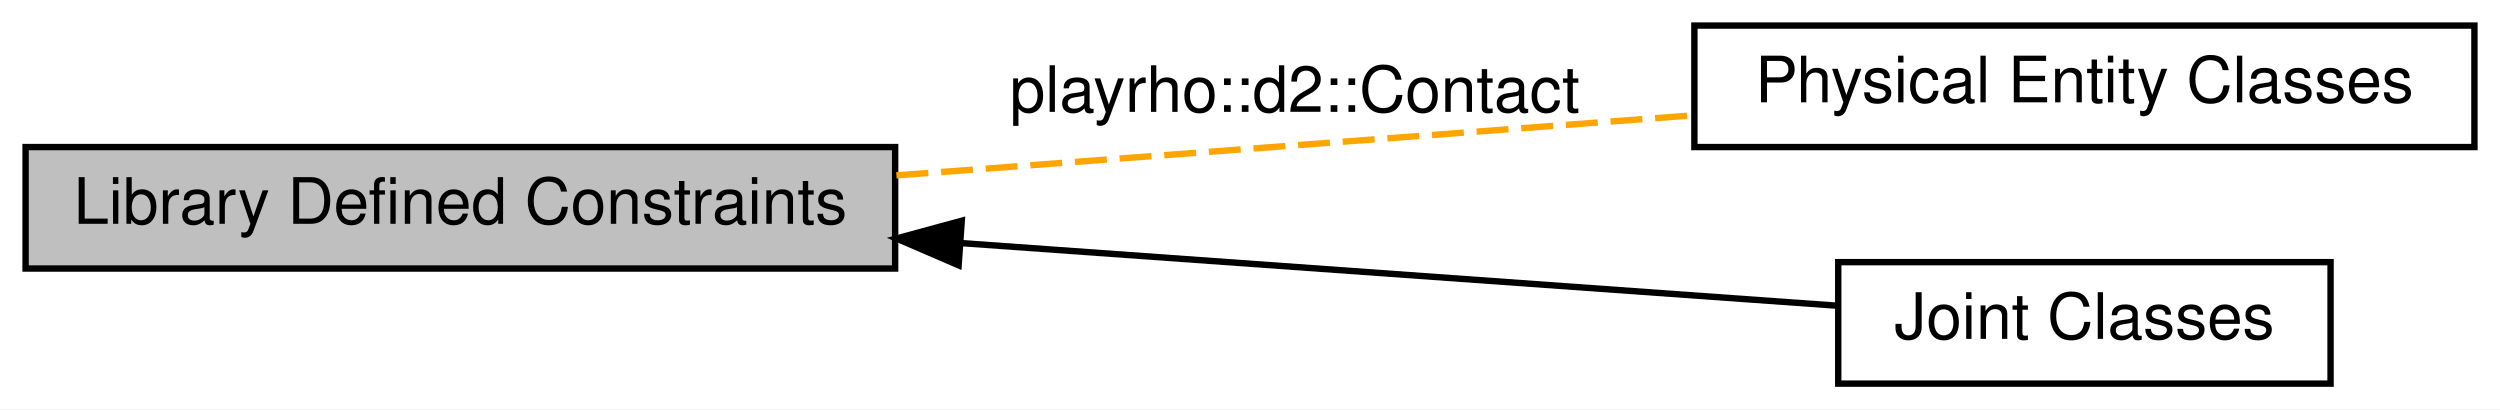
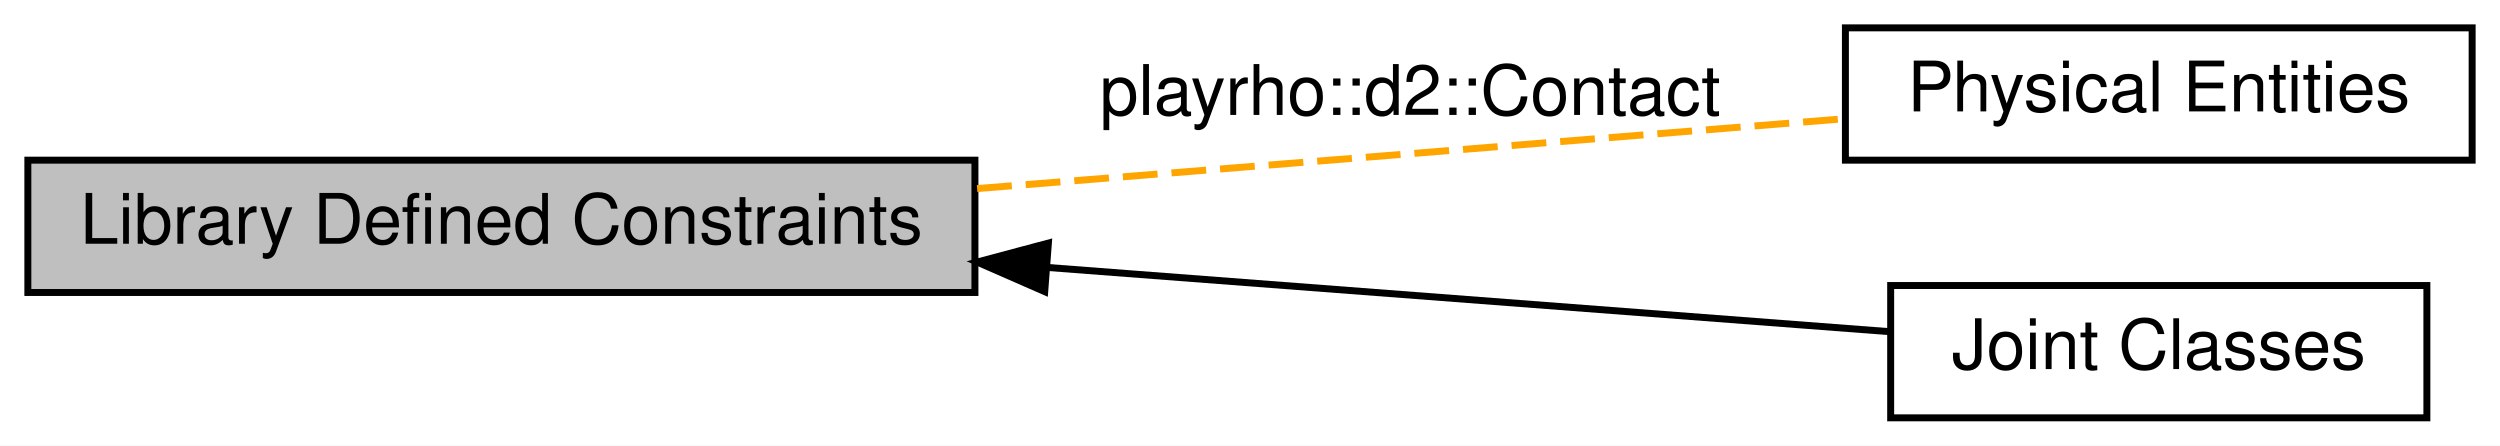
- <svg xmlns="http://www.w3.org/2000/svg" xmlns:xlink="http://www.w3.org/1999/xlink" width="391pt" height="64pt" viewBox="0.00 0.00 391.00 64.00">
+ <svg xmlns="http://www.w3.org/2000/svg" xmlns:xlink="http://www.w3.org/1999/xlink" width="359pt" height="64pt" viewBox="0.00 0.00 359.00 64.00">
  <g id="graph0" class="graph" transform="scale(1 1) rotate(0) translate(4 60)">
-     <polygon fill="white" stroke="transparent" points="-4,4 -4,-60 387,-60 387,4 -4,4" />
+     <polygon fill="white" stroke="transparent" points="-4,4 -4,-60 355,-60 355,4 -4,4" />
    <g id="node1" class="node">
      <g id="a_node1">
-         <a xlink:href="group__PhysicalEntities.html" target="_top" xlink:title="Classes representing physical entities typically created/destroyed via factory methods.">
-           <polygon fill="white" stroke="black" points="383,-56 261,-56 261,-37 383,-37 383,-56" />
-           <text text-anchor="middle" x="322" y="-44" font-family="Helvetica,sans-Serif" font-size="10.00">Physical Entity Classes</text>
+         <a xlink:href="group__PhysicalEntities.html" target="_top" xlink:title="Concepts and types associated with physical entities within a world.">
+           <polygon fill="white" stroke="black" points="351,-56 261,-56 261,-37 351,-37 351,-56" />
+           <text text-anchor="middle" x="306" y="-44" font-family="Helvetica,sans-Serif" font-size="10.00">Physical Entities</text>
        </a>
      </g>
    </g>
    <g id="node2" class="node">
      <g id="a_node2">
        <a xlink:href="group__JointsGroup.html" target="_top" xlink:title="The user creatable classes that specify constraints on one or more body instances.">
-           <polygon fill="white" stroke="black" points="360.5,-19 283.5,-19 283.5,0 360.5,0 360.5,-19" />
-           <text text-anchor="middle" x="322" y="-7" font-family="Helvetica,sans-Serif" font-size="10.00">Joint Classes</text>
+           <polygon fill="white" stroke="black" points="344.5,-19 267.5,-19 267.5,0 344.5,0 344.5,-19" />
+           <text text-anchor="middle" x="306" y="-7" font-family="Helvetica,sans-Serif" font-size="10.00">Joint Classes</text>
        </a>
      </g>
    </g>
    <g id="node3" class="node">
      <g id="a_node3">
        <a xlink:title="Constraints defined and used by the PlayRho library.">
          <polygon fill="#bfbfbf" stroke="black" points="136,-37 0,-37 0,-18 136,-18 136,-37" />
          <text text-anchor="middle" x="68" y="-25" font-family="Helvetica,sans-Serif" font-size="10.00">Library Defined Constraints</text>
        </a>
      </g>
    </g>
    <g id="edge2" class="edge">
-       <path fill="none" stroke="orange" stroke-dasharray="5,2" d="M136.2,-32.57C174.98,-35.49 223.35,-39.14 260.87,-41.97" />
-       <text text-anchor="middle" x="198.5" y="-42.5" font-family="Helvetica,sans-Serif" font-size="10.00">playrho::d2::Contact</text>
+       <path fill="none" stroke="orange" stroke-dasharray="5,2" d="M136.31,-32.92C176.23,-36.13 225.7,-40.12 260.72,-42.94" />
+       <text text-anchor="middle" x="198.5" y="-43.5" font-family="Helvetica,sans-Serif" font-size="10.00">playrho::d2::Contact</text>
    </g>
    <g id="edge1" class="edge">
-       <path fill="none" stroke="black" d="M146.33,-21.98C191.79,-18.73 247.24,-14.77 283.3,-12.19" />
-       <polygon fill="black" stroke="black" points="145.93,-18.5 136.2,-22.7 146.42,-25.48 145.93,-18.5" />
+       <path fill="none" stroke="black" d="M146.46,-21.59C187.04,-18.5 234.91,-14.85 267.35,-12.37" />
+       <polygon fill="black" stroke="black" points="146.02,-18.12 136.31,-22.37 146.55,-25.1 146.02,-18.12" />
    </g>
  </g>
</svg>
